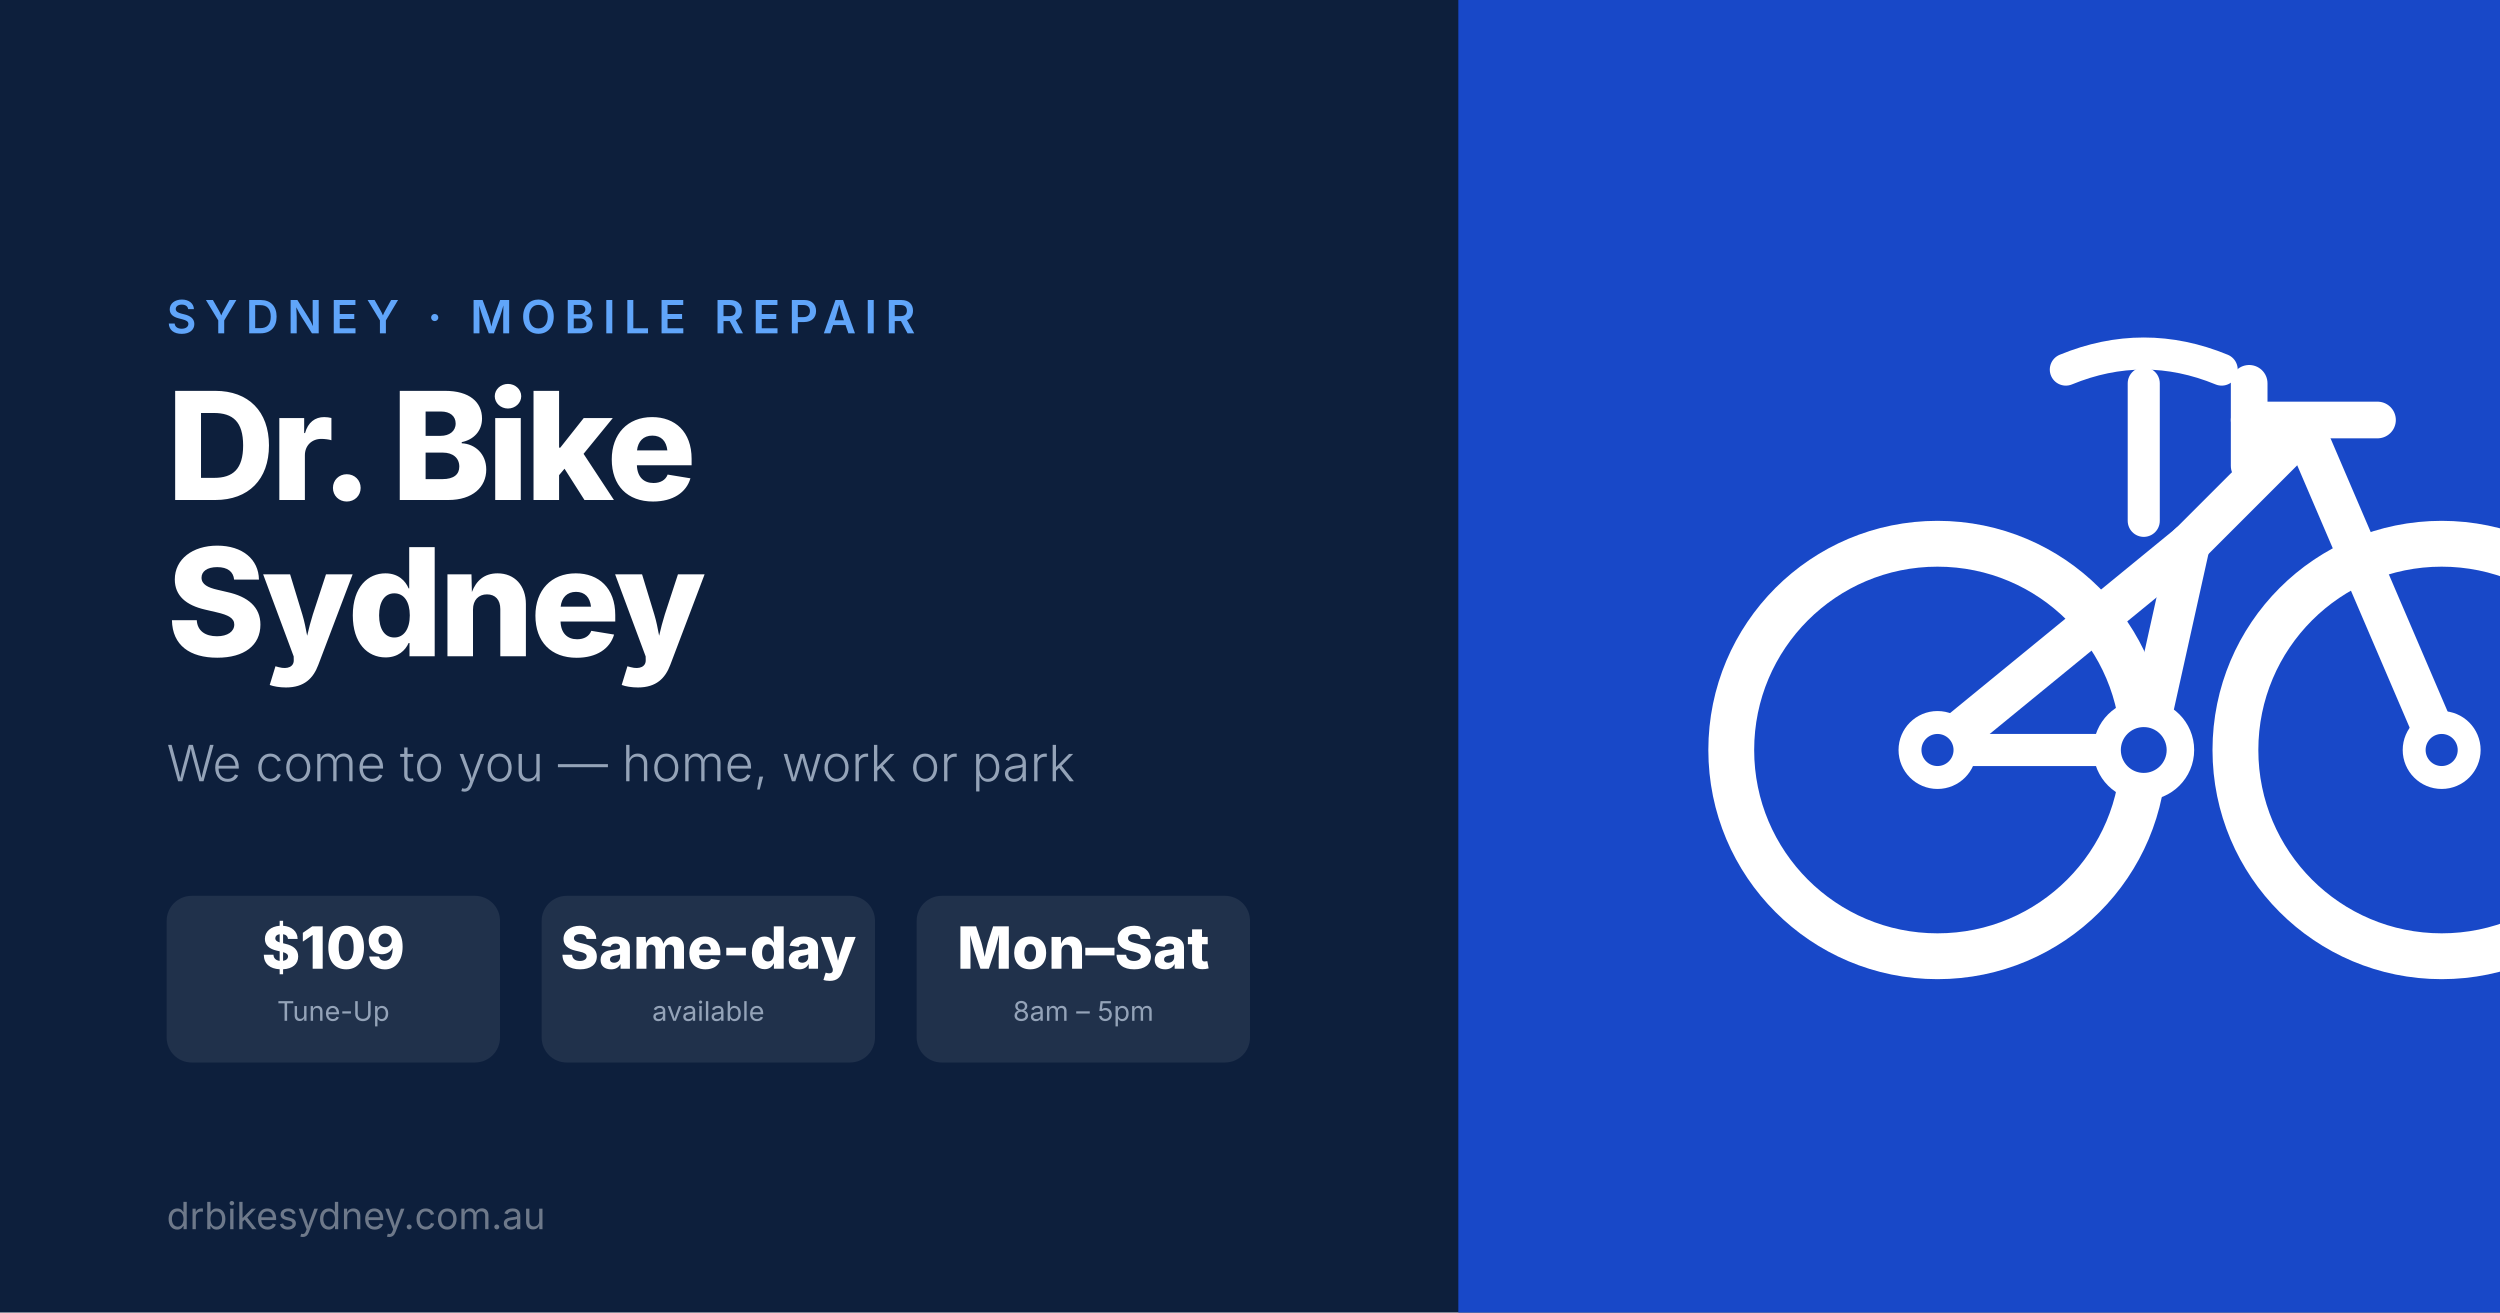
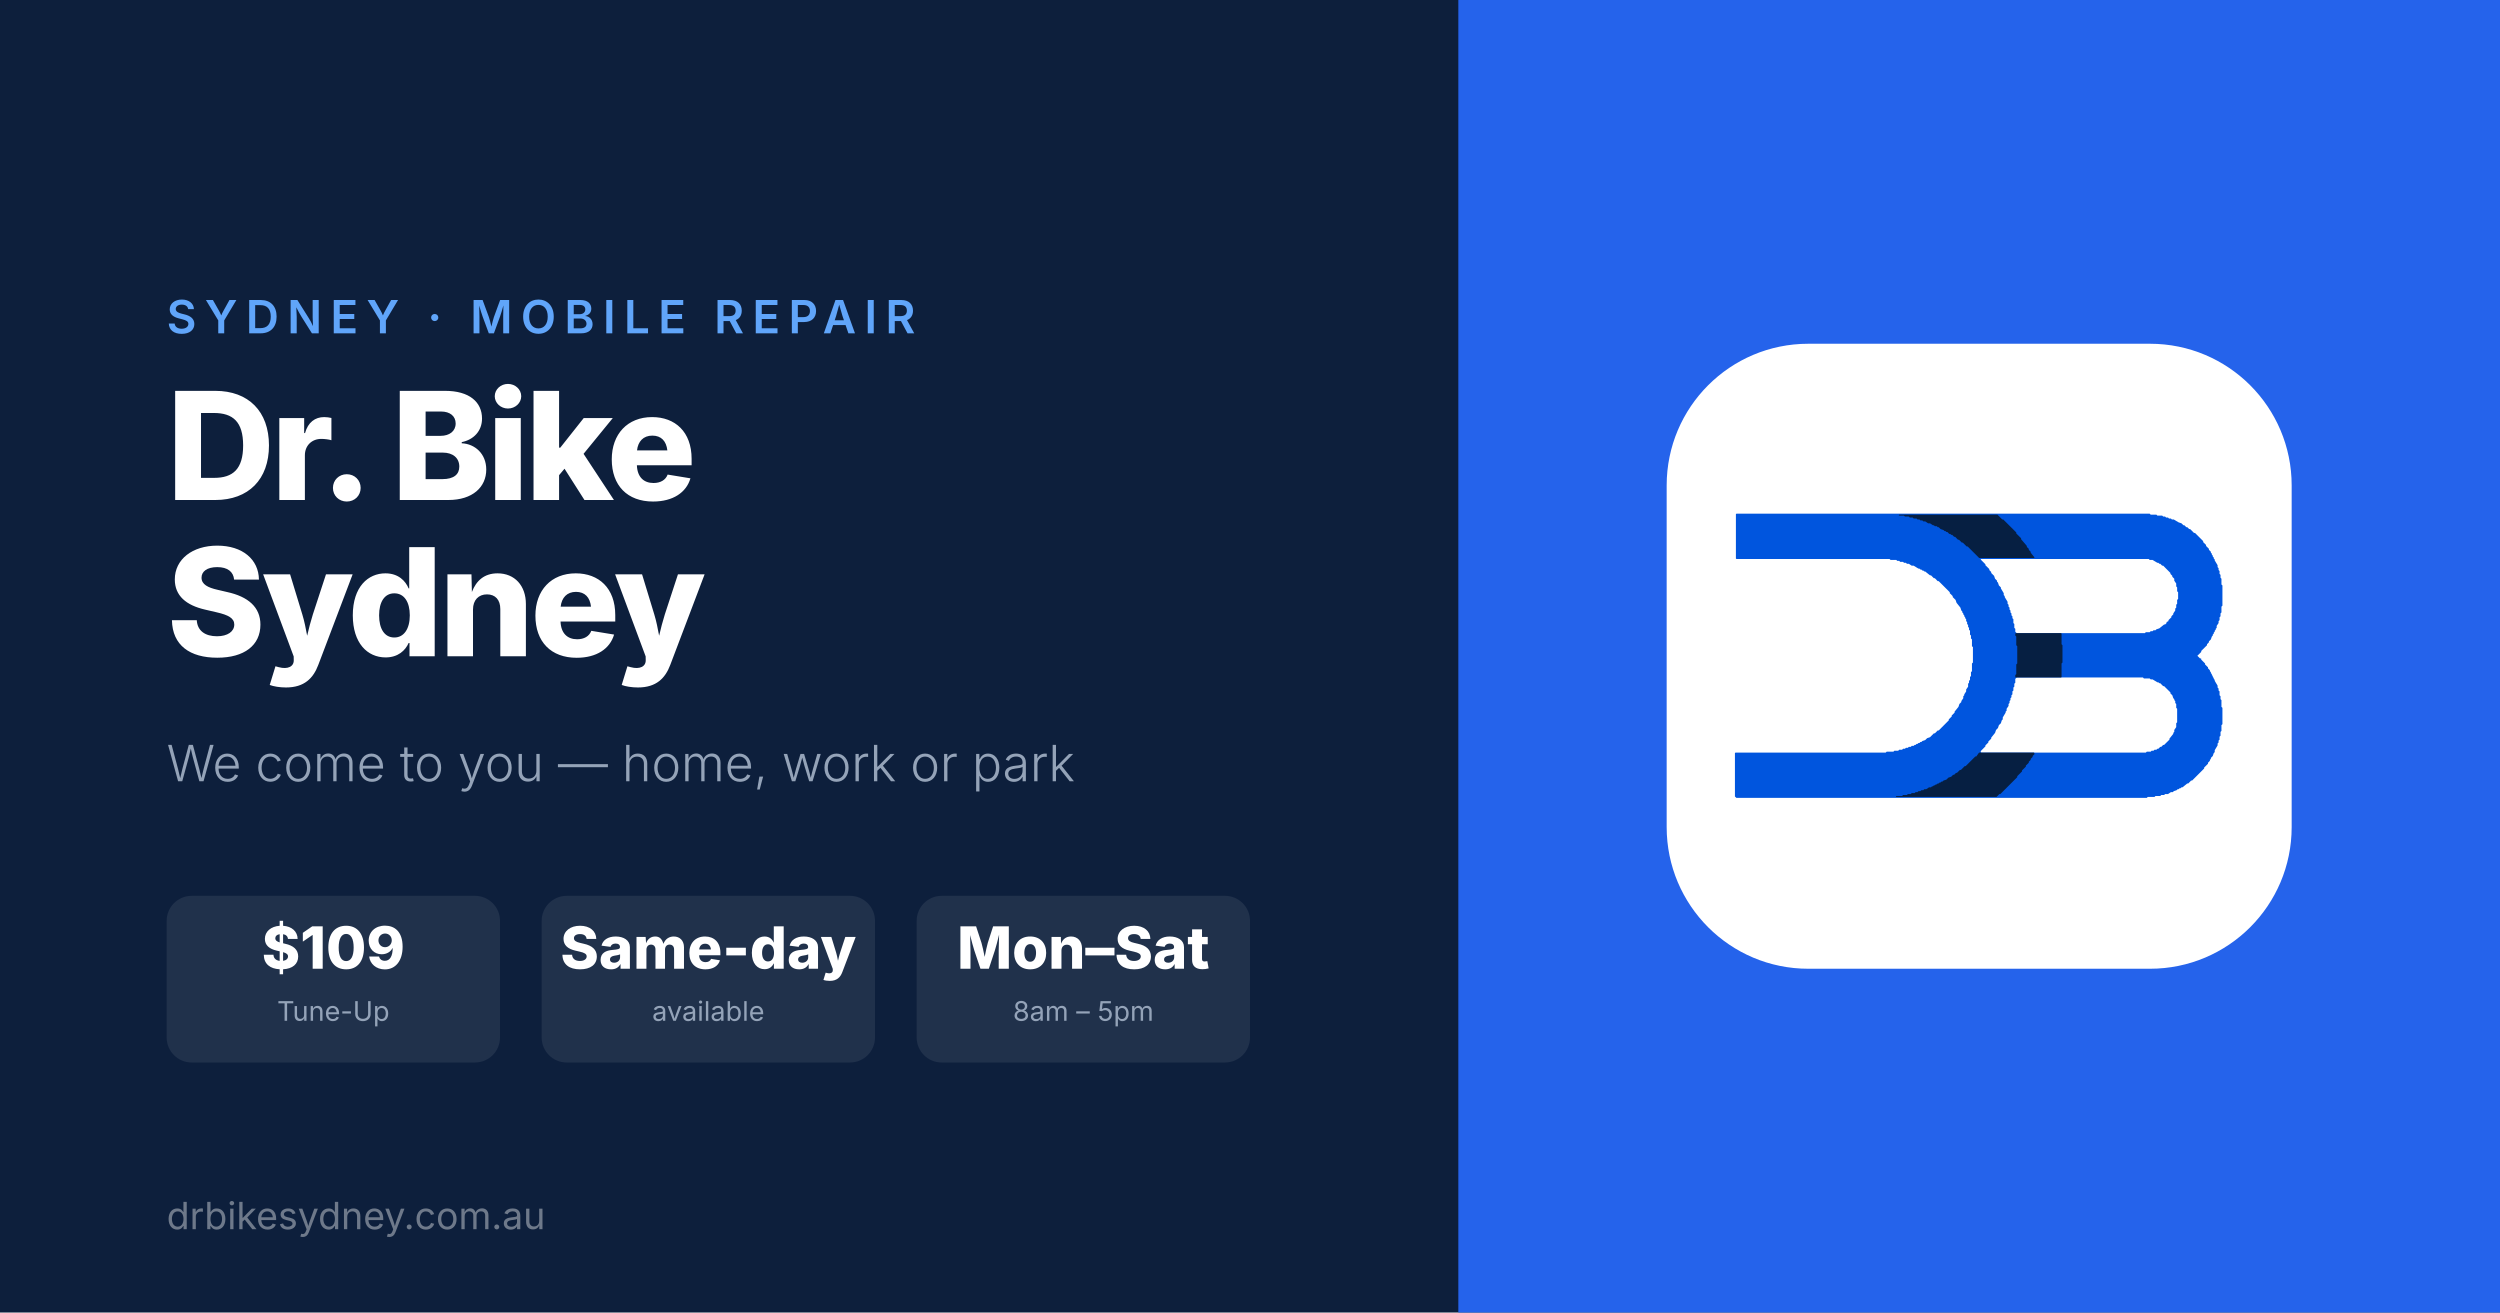
<svg xmlns="http://www.w3.org/2000/svg" width="1200" height="630" viewBox="0 0 1200 630">
-   <rect width="1200" height="630" fill="#0D1F3C" />
-   <rect x="700" y="0" width="500" height="630" fill="#1848C8" />
-   <g transform="translate(820, 140) scale(2.2)">
-     <circle cx="50" cy="100" r="45" fill="none" stroke="white" stroke-width="10" />
-     <circle cx="160" cy="100" r="45" fill="none" stroke="white" stroke-width="10" />
-     <line x1="50" y1="100" x2="105" y2="55" stroke="white" stroke-width="9" stroke-linecap="round" />
-     <line x1="105" y1="55" x2="95" y2="100" stroke="white" stroke-width="9" stroke-linecap="round" />
-     <line x1="95" y1="100" x2="50" y2="100" stroke="white" stroke-width="7" stroke-linecap="round" />
-     <line x1="105" y1="55" x2="130" y2="30" stroke="white" stroke-width="9" stroke-linecap="round" />
-     <line x1="130" y1="30" x2="160" y2="100" stroke="white" stroke-width="9" stroke-linecap="round" />
-     <line x1="118" y1="28" x2="146" y2="28" stroke="white" stroke-width="8" stroke-linecap="round" />
-     <line x1="118" y1="20" x2="118" y2="38" stroke="white" stroke-width="8" stroke-linecap="round" />
-     <line x1="95" y1="50" x2="95" y2="20" stroke="white" stroke-width="7" stroke-linecap="round" />
-     <path d="M78 17 Q95 10 112 17" fill="none" stroke="white" stroke-width="7" stroke-linecap="round" />
-     <circle cx="95" cy="100" r="8" fill="#1848C8" stroke="white" stroke-width="6" />
-     <circle cx="50" cy="100" r="6" fill="#1848C8" stroke="white" stroke-width="5" />
-     <circle cx="160" cy="100" r="6" fill="#1848C8" stroke="white" stroke-width="5" />
+   <rect width="1200" height="630" fill="#0d1f3c" />
+   <rect x="700" y="0" width="500" height="630" fill="#2563eb" />
+   <rect x="800" y="165" width="300" height="300" rx="68" fill="#ffffff" />
+   <g transform="translate(833.0 246.8) scale(0.234)">
+     <path fill="#0055de" fill-rule="evenodd" d="M1 0L2 -1L849.8 -1L851.8 1L863.6 1L865.6 3L875.5 3L877.5 4.9L881.4 4.9L883.4 6.9L887.4 6.9L889.3 8.9L893.3 8.9L895.3 10.9L899.2 10.9L909.1 16.8L915 18.8L919 22.7L920.9 22.7L924.9 26.7L926.9 26.7L930.8 30.6L932.8 30.6L940.7 38.5L942.7 38.5L959.5 55.3L959.5 57.3L965.4 63.2L965.4 65.2L971.3 71.1L971.3 73.1L975.3 77.1L975.3 79.1L977.3 81L977.3 83L979.2 85L979.2 87L981.2 88.9L981.2 90.9L983.2 92.9L983.2 94.9L989.1 104.7L989.1 108.7L991.1 110.7L991.1 114.6L993.1 116.6L993.1 122.5L995.1 124.5L995.1 130.4L997 132.4L997 144.3L999 146.2L999 187.7L997 189.7L997 201.6L995.1 203.6L995.1 209.5L993.1 211.5L993.1 217.4L991.1 219.4L991.1 223.3L987.2 229.2L987.2 233.2L985.2 235.2L985.2 237.2L983.2 239.1L983.2 241.1L981.2 243.1L981.2 245.1L979.2 247L979.2 249L977.3 251L975.3 256.9L971.3 260.9L971.3 262.8L967.4 266.8L967.4 268.8L955.5 280.6L955.5 282.6L947.6 290.5L952.6 295.5L955.5 296.4L955.5 298.4L963.4 306.3L963.4 308.3L969.4 314.2L969.4 316.2L973.3 320.2L973.3 322.1L975.3 324.1L975.3 326.1L977.3 328.1L977.3 330L979.2 332L979.2 334L981.2 336L981.2 337.9L983.2 339.9L983.2 341.9L989.1 351.8L989.1 355.7L991.1 357.7L991.1 361.7L993.1 363.6L993.1 371.5L995.1 373.5L995.1 379.4L997 381.4L997 395.3L999 397.2L999 430.8L997 432.8L997 444.7L995.1 446.6L995.1 454.5L993.1 456.5L993.1 462.5L991.1 464.4L991.1 468.4L989.1 470.4L989.1 474.3L983.2 484.2L983.2 488.1L981.2 490.1L979.2 496L975.3 500L975.3 502L973.3 504L973.3 505.9L969.4 509.9L969.4 511.9L961.5 519.8L961.5 521.7L936.8 546.4L934.8 546.4L928.9 552.4L926.9 552.4L917 560.3L915 560.3L913 562.3L911.1 562.3L909.1 564.2L907.1 564.2L905.1 566.2L899.2 568.2L897.2 570.2L893.3 570.2L887.4 574.1L881.4 574.1L879.4 576.1L873.5 576.1L871.5 578.1L861.7 578.1L859.7 580L845.8 580L843.9 582L2 582L-1 579.1L-1 490.1L0 489.1L308.3 489.1L310.3 487.2L324.1 487.2L326.1 485.2L334 485.2L336 483.2L341.9 483.2L343.9 481.2L347.8 481.2L349.8 479.2L353.8 479.2L355.7 477.3L359.7 477.3L361.7 475.3L365.6 475.3L367.6 473.3L369.6 473.3L371.5 471.3L373.5 471.3L375.5 469.4L377.5 469.4L379.4 467.4L381.4 467.4L383.4 465.4L389.3 463.4L393.3 459.5L399.2 457.5L407.1 449.6L409.1 449.6L415 443.7L417 443.7L437.7 422.9L437.7 420.9L443.7 415L443.7 413L449.6 407.1L449.6 405.1L457.5 395.3L459.5 389.3L463.4 385.4L463.4 383.4L467.4 377.5L467.4 373.5L469.4 371.5L469.4 369.6L473.3 363.6L473.3 359.7L477.3 353.8L477.3 347.8L479.2 345.8L479.2 341.9L481.2 339.9L481.2 334L483.2 332L483.2 324.1L485.2 322.1L485.2 306.3L487.2 304.3L487.2 272.7L485.2 270.8L485.2 256.9L483.2 254.9L483.2 249L481.2 247L481.2 239.1L479.2 237.2L479.2 233.2L477.3 231.2L477.3 227.3L475.3 225.3L475.3 221.3L473.3 219.4L473.3 215.4L471.3 213.4L471.3 211.5L469.4 209.5L469.4 207.5L467.4 205.5L467.4 203.6L465.4 201.6L465.4 199.6L463.4 197.6L461.5 191.7L453.6 181.8L451.6 175.9L445.7 170L445.7 168L439.7 162.1L439.7 160.1L417 137.4L415 137.4L409.1 131.4L407.1 131.4L401.2 125.5L399.2 125.5L389.3 117.6L387.4 117.6L385.4 115.6L383.4 115.6L381.4 113.6L379.4 113.6L377.5 111.7L375.5 111.7L365.6 105.7L361.7 105.7L355.7 101.8L351.8 101.8L349.8 99.8L345.8 99.8L343.9 97.8L337.9 97.8L336 95.8L332 95.8L330 93.9L318.2 93.9L316.2 91.9L2 91.9L1 90.9L1 0ZM504 91.9L503 92.9L512.8 102.8L512.8 104.7L520.8 112.6L520.8 114.6L524.7 118.6L524.7 120.6L530.6 126.5L532.6 132.4L536.6 136.4L536.6 138.3L538.5 140.3L540.5 146.2L544.5 150.2L544.5 152.2L550.4 162.1L550.4 166L552.4 168L552.4 170L558.3 179.8L558.3 183.8L560.3 185.8L560.3 189.7L562.3 191.7L562.3 195.7L564.2 197.6L564.2 201.6L566.2 203.6L566.2 207.5L568.2 209.5L568.2 213.4L570.2 215.4L570.2 223.3L572.1 225.3L572.1 233.2L574.1 235.2L574.1 241.1L577.1 244.1L839.9 244.1L841.9 242.1L849.8 242.1L851.8 240.1L855.7 240.1L857.7 238.1L861.7 238.1L863.6 236.2L869.6 234.2L879.4 226.3L881.4 226.3L884.4 223.3L884.4 221.3L888.3 219.4L888.3 217.4L894.3 211.5L894.3 209.5L898.2 205.5L898.2 203.6L902.2 197.6L902.2 193.7L904.2 191.7L904.2 185.8L906.1 183.8L906.1 175.9L908.1 173.9L908.1 160.1L906.1 158.1L906.1 150.2L904.2 148.2L904.2 142.3L900.2 136.4L900.2 132.4L896.2 128.5L896.2 126.5L892.3 122.5L892.3 120.6L877.5 105.7L875.5 105.7L871.5 101.8L869.6 101.8L867.6 99.8L865.6 99.8L855.7 93.9L849.8 93.9L847.8 91.9L504 91.9ZM577.1 335L574.1 337.9L574.1 345.8L572.1 347.8L572.1 353.8L570.2 355.7L570.2 361.7L568.2 363.6L568.2 369.6L566.2 371.5L566.2 375.5L564.2 377.5L564.2 381.4L562.3 383.4L562.3 387.4L560.3 389.3L560.3 393.3L556.3 399.2L556.3 403.2L554.3 405.1L554.3 407.1L548.4 417L548.4 420.9L546.4 422.9L544.5 428.9L540.5 432.8L538.5 438.7L534.6 442.7L532.6 448.6L524.7 458.5L524.7 460.5L518.8 466.4L518.8 468.4L512.8 474.3L512.8 476.3L503 486.2L504 489.1L841.9 489.1L843.9 487.2L851.8 487.2L853.8 485.2L857.7 485.2L859.7 483.2L863.6 483.2L865.6 481.2L867.6 481.2L871.5 477.3L873.5 477.3L877.5 473.3L879.4 473.3L890.3 462.5L890.3 460.5L898.2 450.6L898.2 448.6L900.2 446.6L900.2 442.7L904.2 436.8L904.2 428.9L906.1 426.9L906.1 399.2L904.2 397.2L904.2 389.3L902.2 387.4L902.2 383.4L900.2 381.4L900.2 379.4L898.2 377.5L896.2 371.5L892.3 367.6L892.3 365.6L879.4 352.8L877.5 352.8L871.5 346.8L869.6 346.8L867.6 344.9L865.6 344.9L855.7 338.9L851.8 338.9L849.8 337L837.9 337L836 335L577.1 335Z" />
+     <path fill="#061f42" fill-rule="evenodd" d="M335 2L336 1L537.5 1L547.4 10.9L549.4 10.9L576.1 37.5L576.1 39.5L586 49.4L586 51.4L597.8 65.2L597.8 67.2L601.8 71.1L601.8 73.1L605.7 77.1L605.7 79.1L613.6 88.9L612.6 89.9L500 89.9L476.3 66.2L474.3 66.2L466.4 58.3L464.4 58.3L458.5 52.4L456.5 52.4L450.6 46.4L448.6 46.4L444.7 42.5L442.7 42.5L440.7 40.5L438.7 40.5L434.8 36.6L432.8 36.6L430.8 34.6L428.9 34.6L426.9 32.6L420.9 30.6L417 26.7L415 26.7L413 24.7L409.1 24.7L407.1 22.7L405.1 22.7L399.2 18.8L395.3 18.8L389.3 14.8L385.4 14.8L383.4 12.8L379.4 12.8L377.5 10.9L373.5 10.9L371.5 8.9L365.6 8.9L363.6 6.9L357.7 6.9L355.7 4.9L347.8 4.9L345.8 3L336 3L335 2ZM574.1 245.1L575.1 244.1L668 244.1L669 245.1L669 266.8L670.9 268.8L670.9 304.3L669 306.3L669 334L668 335L575.1 335L574.1 334L574.1 330L576.1 328.1L576.1 308.3L578.1 306.3L578.1 270.8L576.1 268.8L576.1 251L574.1 249L574.1 245.1ZM499 490.1L500 489.1L612.6 489.1L613.6 492.1L609.7 496L609.7 498L605.7 502L605.7 504L601.8 507.9L601.8 509.9L595.8 515.8L595.8 517.8L587.9 525.7L587.9 527.7L578.1 537.5L578.1 539.5L543.5 574.1L541.5 574.1L535.6 580L330 580L329.1 579.1L330 578.1L341.9 578.1L343.9 576.1L351.8 576.1L353.8 574.1L359.7 574.1L361.7 572.1L367.6 572.1L369.6 570.2L373.5 570.2L375.5 568.2L379.4 568.2L381.4 566.2L385.4 566.2L387.4 564.2L391.3 564.2L397.2 560.3L401.2 560.3L403.2 558.3L405.1 558.3L407.1 556.3L409.1 556.3L411.1 554.3L413 554.3L415 552.4L417 552.4L419 550.4L420.9 550.4L422.9 548.4L424.9 548.4L426.9 546.4L432.8 544.5L436.8 540.5L442.7 538.5L446.6 534.6L448.6 534.6L452.6 530.6L454.5 530.6L460.5 524.7L462.5 524.7L470.4 516.8L472.3 516.8L492.1 497L494.1 497L499 490.1Z" />
  </g>
  <text x="80" y="160" font-family="Inter,Arial,sans-serif" font-size="22" fill="#60A5FA" font-weight="600" letter-spacing="4">SYDNEY · MOBILE REPAIR</text>
  <text x="80" y="240" font-family="Inter,Arial,sans-serif" font-size="72" fill="white" font-weight="800" letter-spacing="-2">Dr. Bike</text>
  <text x="80" y="315" font-family="Inter,Arial,sans-serif" font-size="72" fill="white" font-weight="800" letter-spacing="-2">Sydney</text>
  <text x="80" y="375" font-family="Inter,Arial,sans-serif" font-size="24" fill="#94A3B8" font-weight="300">We come to you — home, work or park</text>
  <rect x="80" y="430" width="160" height="80" rx="12" fill="rgba(255,255,255,0.08)" />
  <text x="160" y="465" font-family="Inter,Arial,sans-serif" font-size="28" fill="white" font-weight="800" text-anchor="middle">$109</text>
  <text x="160" y="490" font-family="Inter,Arial,sans-serif" font-size="13" fill="#94A3B8" text-anchor="middle">Tune-Up</text>
  <rect x="260" y="430" width="160" height="80" rx="12" fill="rgba(255,255,255,0.08)" />
  <text x="340" y="465" font-family="Inter,Arial,sans-serif" font-size="28" fill="white" font-weight="800" text-anchor="middle">Same-day</text>
  <text x="340" y="490" font-family="Inter,Arial,sans-serif" font-size="13" fill="#94A3B8" text-anchor="middle">available</text>
  <rect x="440" y="430" width="160" height="80" rx="12" fill="rgba(255,255,255,0.08)" />
  <text x="520" y="465" font-family="Inter,Arial,sans-serif" font-size="28" fill="white" font-weight="800" text-anchor="middle">Mon–Sat</text>
  <text x="520" y="490" font-family="Inter,Arial,sans-serif" font-size="13" fill="#94A3B8" text-anchor="middle">8am – 5pm</text>
  <text x="80" y="590" font-family="Inter,Arial,sans-serif" font-size="18" fill="rgba(255,255,255,0.4)">drbikesydney.com.au</text>
</svg>
